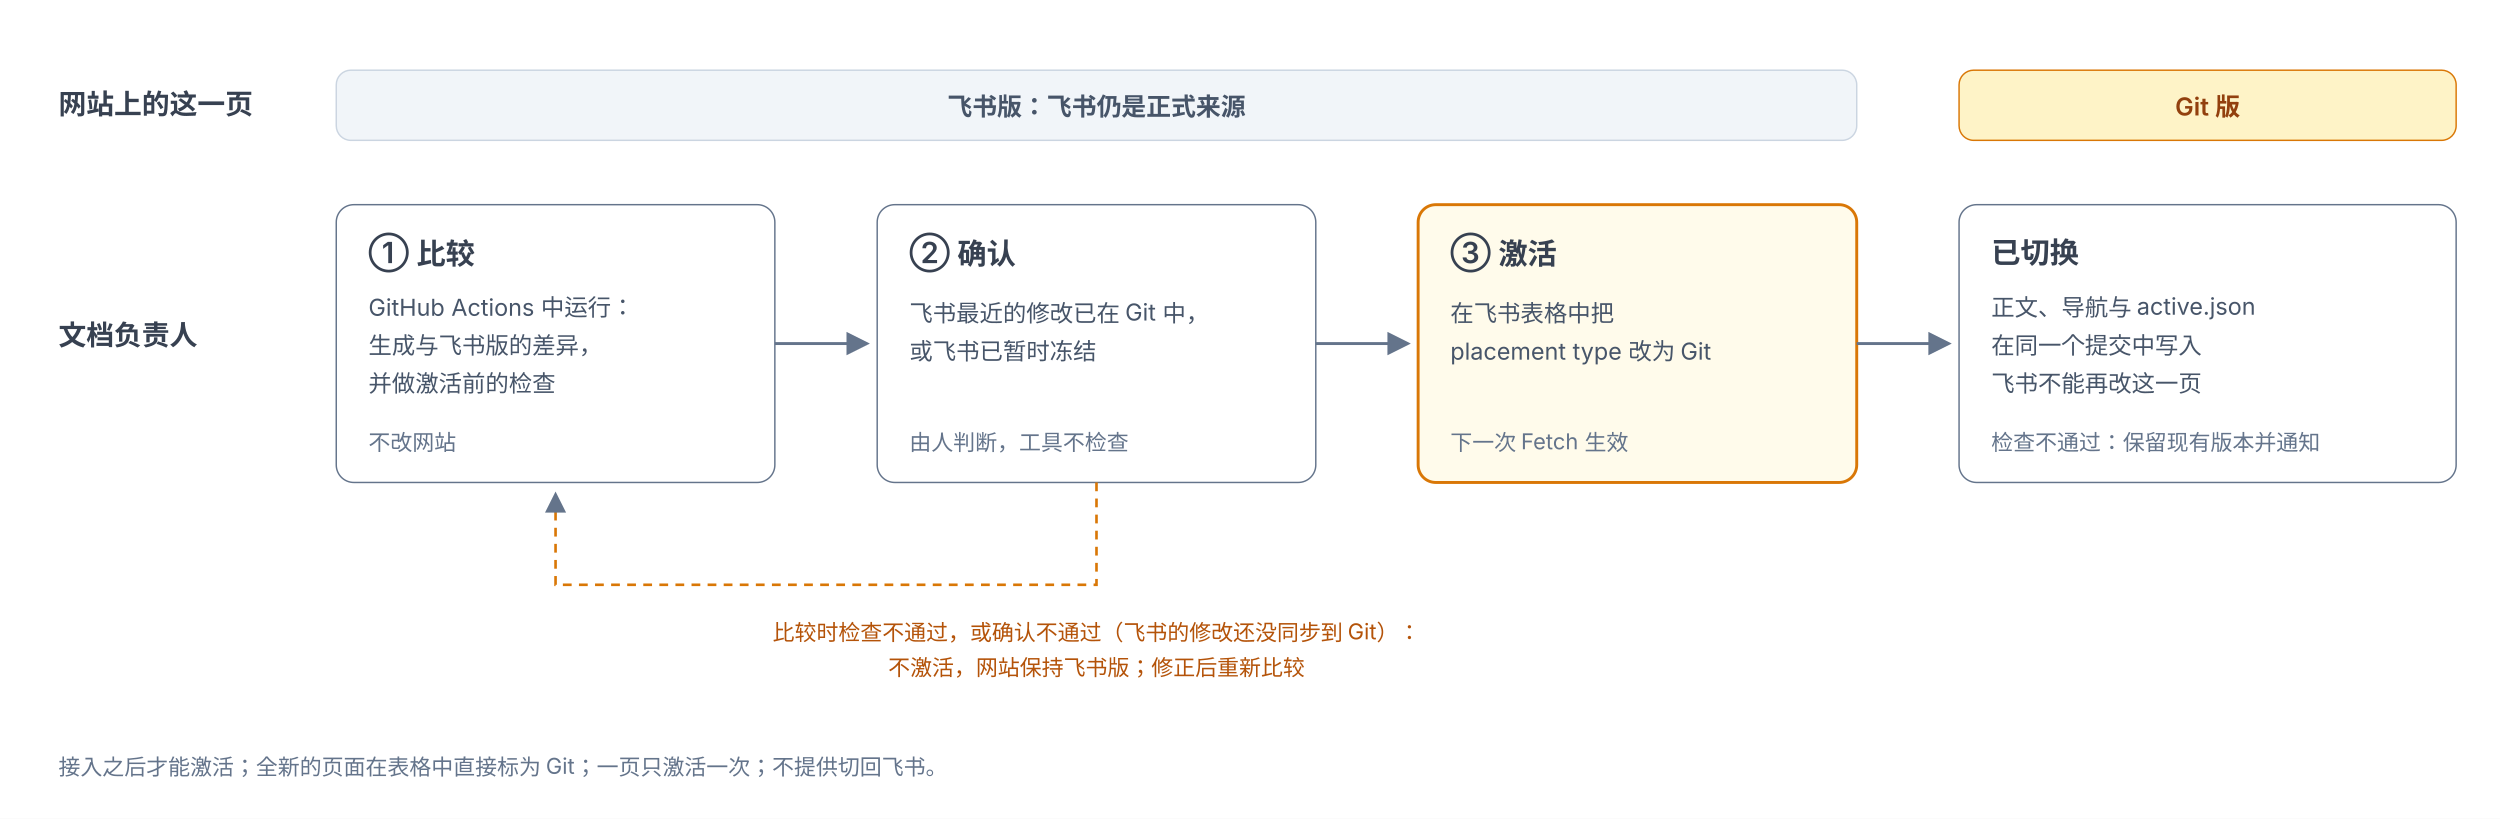
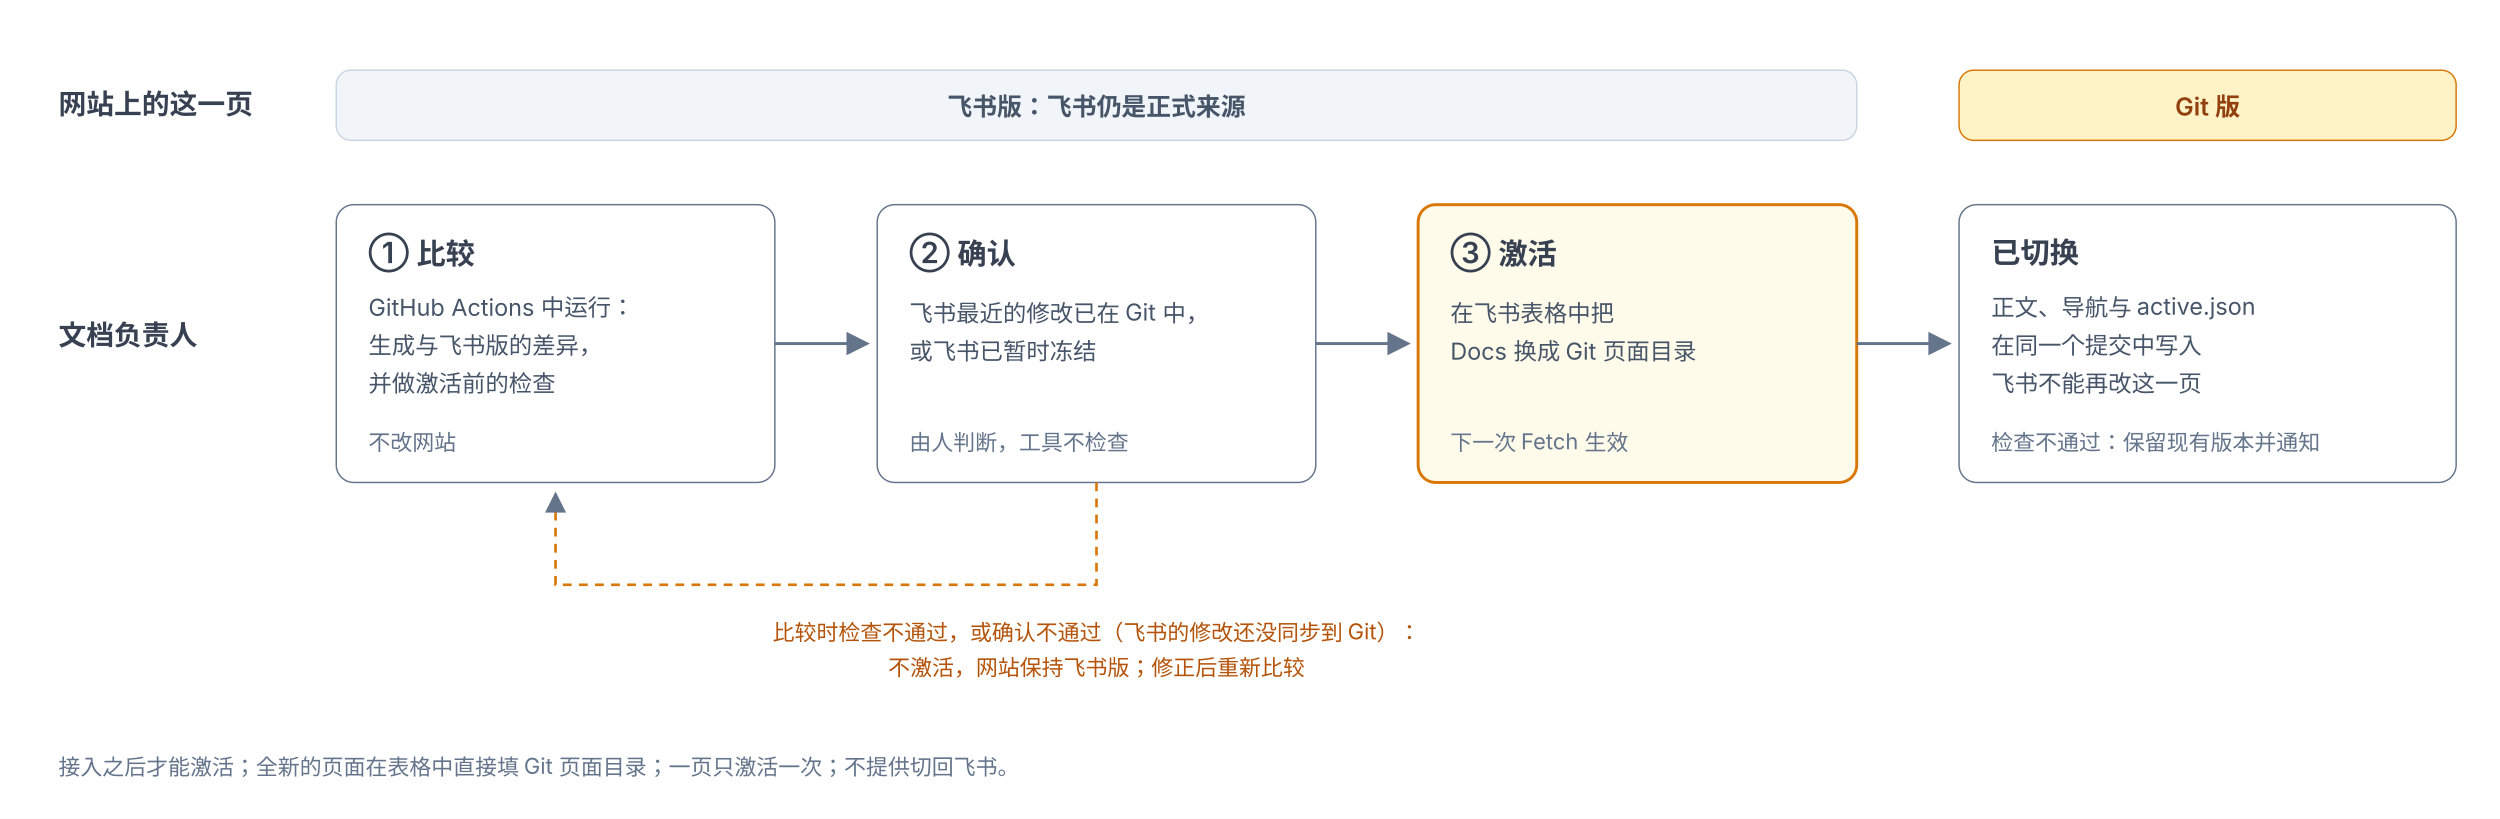
<svg xmlns="http://www.w3.org/2000/svg" width="855" height="280" viewBox="0 0 1710 560" role="img" aria-labelledby="title desc">
  <defs>
    <marker id="arrow" markerWidth="8" markerHeight="8" refX="7" refY="4" orient="auto">
      <path d="M0 0 L8 4 L0 8 Z" fill="#64748b" />
    </marker>
    <style>text{font-family:-apple-system,BlinkMacSystemFont,'PingFang SC','Microsoft YaHei',sans-serif;fill:#374151;}.lane{font-size:19px;font-weight:600;}.band{font-size:17px;font-weight:600;text-anchor:middle;}.head{font-size:20px;font-weight:600;}.t{font-size:16px;fill:#475569;}.note{font-size:15px;fill:#64748b;}.warn{font-size:15px;fill:#b45309;text-anchor:middle;}.edge{fill:none;stroke:#64748b;stroke-width:2;marker-end:url(#arrow);}.loop{fill:none;stroke:#d97706;stroke-width:1.8;stroke-dasharray:6 5;}</style>
  </defs>
  <rect width="1710" height="560" fill="#ffffff" />
  <text x="40" y="78" class="lane">网站上的这一页</text>
  <rect x="230" y="48" width="1040" height="48" rx="10" fill="#f1f5f9" stroke="#cbd5e1" />
  <text x="750" y="79" class="band" style="fill:#475569">飞书版：飞书仍是正式来源</text>
  <rect x="1340" y="48" width="340" height="48" rx="10" fill="#fef3c7" stroke="#d97706" />
  <text x="1510" y="79" class="band" style="fill:#92400e">Git 版</text>
  <text x="40" y="236" class="lane">文档负责人</text>
  <rect x="230" y="140" width="300" height="190" rx="12" fill="#ffffff" stroke="#64748b" />
  <text x="252" y="180" class="head">① 比较</text>
  <text x="252" y="216" class="t">GitHub Actions 中运行：</text>
  <text x="252" y="242" class="t">生成与飞书版的差异，</text>
  <text x="252" y="268" class="t">并做激活前的检查</text>
  <text x="252" y="308" class="note">不改网站</text>
  <rect x="600" y="140" width="300" height="190" rx="12" fill="#ffffff" stroke="#64748b" />
  <text x="622" y="180" class="head">② 确认</text>
  <text x="622" y="220" class="t">飞书最近的修改已在 Git 中，</text>
  <text x="622" y="246" class="t">或飞书已暂时冻结</text>
  <text x="622" y="308" class="note">由人判断，工具不检查</text>
  <rect x="970" y="140" width="300" height="190" rx="12" fill="#fffbeb" stroke="#d97706" stroke-width="2" />
  <text x="992" y="180" class="head">③ 激活</text>
  <text x="992" y="220" class="t">在飞书表格中把</text>
-   <text x="992" y="246" class="t">placement type 改为 Git</text>
+   <text x="992" y="246" class="t">Docs 换成 Git 页面目录</text>
  <text x="992" y="308" class="note">下一次 Fetch 生效</text>
  <rect x="1340" y="140" width="340" height="190" rx="12" fill="#ffffff" stroke="#64748b" />
  <text x="1362" y="180" class="head">已切换</text>
  <text x="1362" y="216" class="t">正文、导航与 active.json</text>
  <text x="1362" y="242" class="t">在同一个提交中写入</text>
  <text x="1362" y="268" class="t">飞书不能再改这一页</text>
  <text x="1362" y="308" class="note">检查不通过：保留现有版本并通知</text>
  <path class="edge" d="M530 235 H593" />
  <path class="edge" d="M900 235 H963" />
  <path class="edge" d="M1270 235 H1333" />
  <path class="loop" d="M750 330 V400 H380 V338" marker-end="url(#arrow)" />
  <text x="750" y="438" class="warn">比较时检查不通过，或确认不通过（飞书的修改还没同步到 Git）：</text>
  <text x="750" y="462" class="warn">不激活，网站保持飞书版；修正后重新比较</text>
-   <text x="40" y="530" class="note">接入之后才能激活；全新的页面在表格中直接标为 Git；一页只激活一次；不提供切回飞书。</text>
+   <text x="40" y="530" class="note">接入之后才能激活；全新的页面在表格中直接填 Git 页面目录；一页只激活一次；不提供切回飞书。</text>
</svg>
